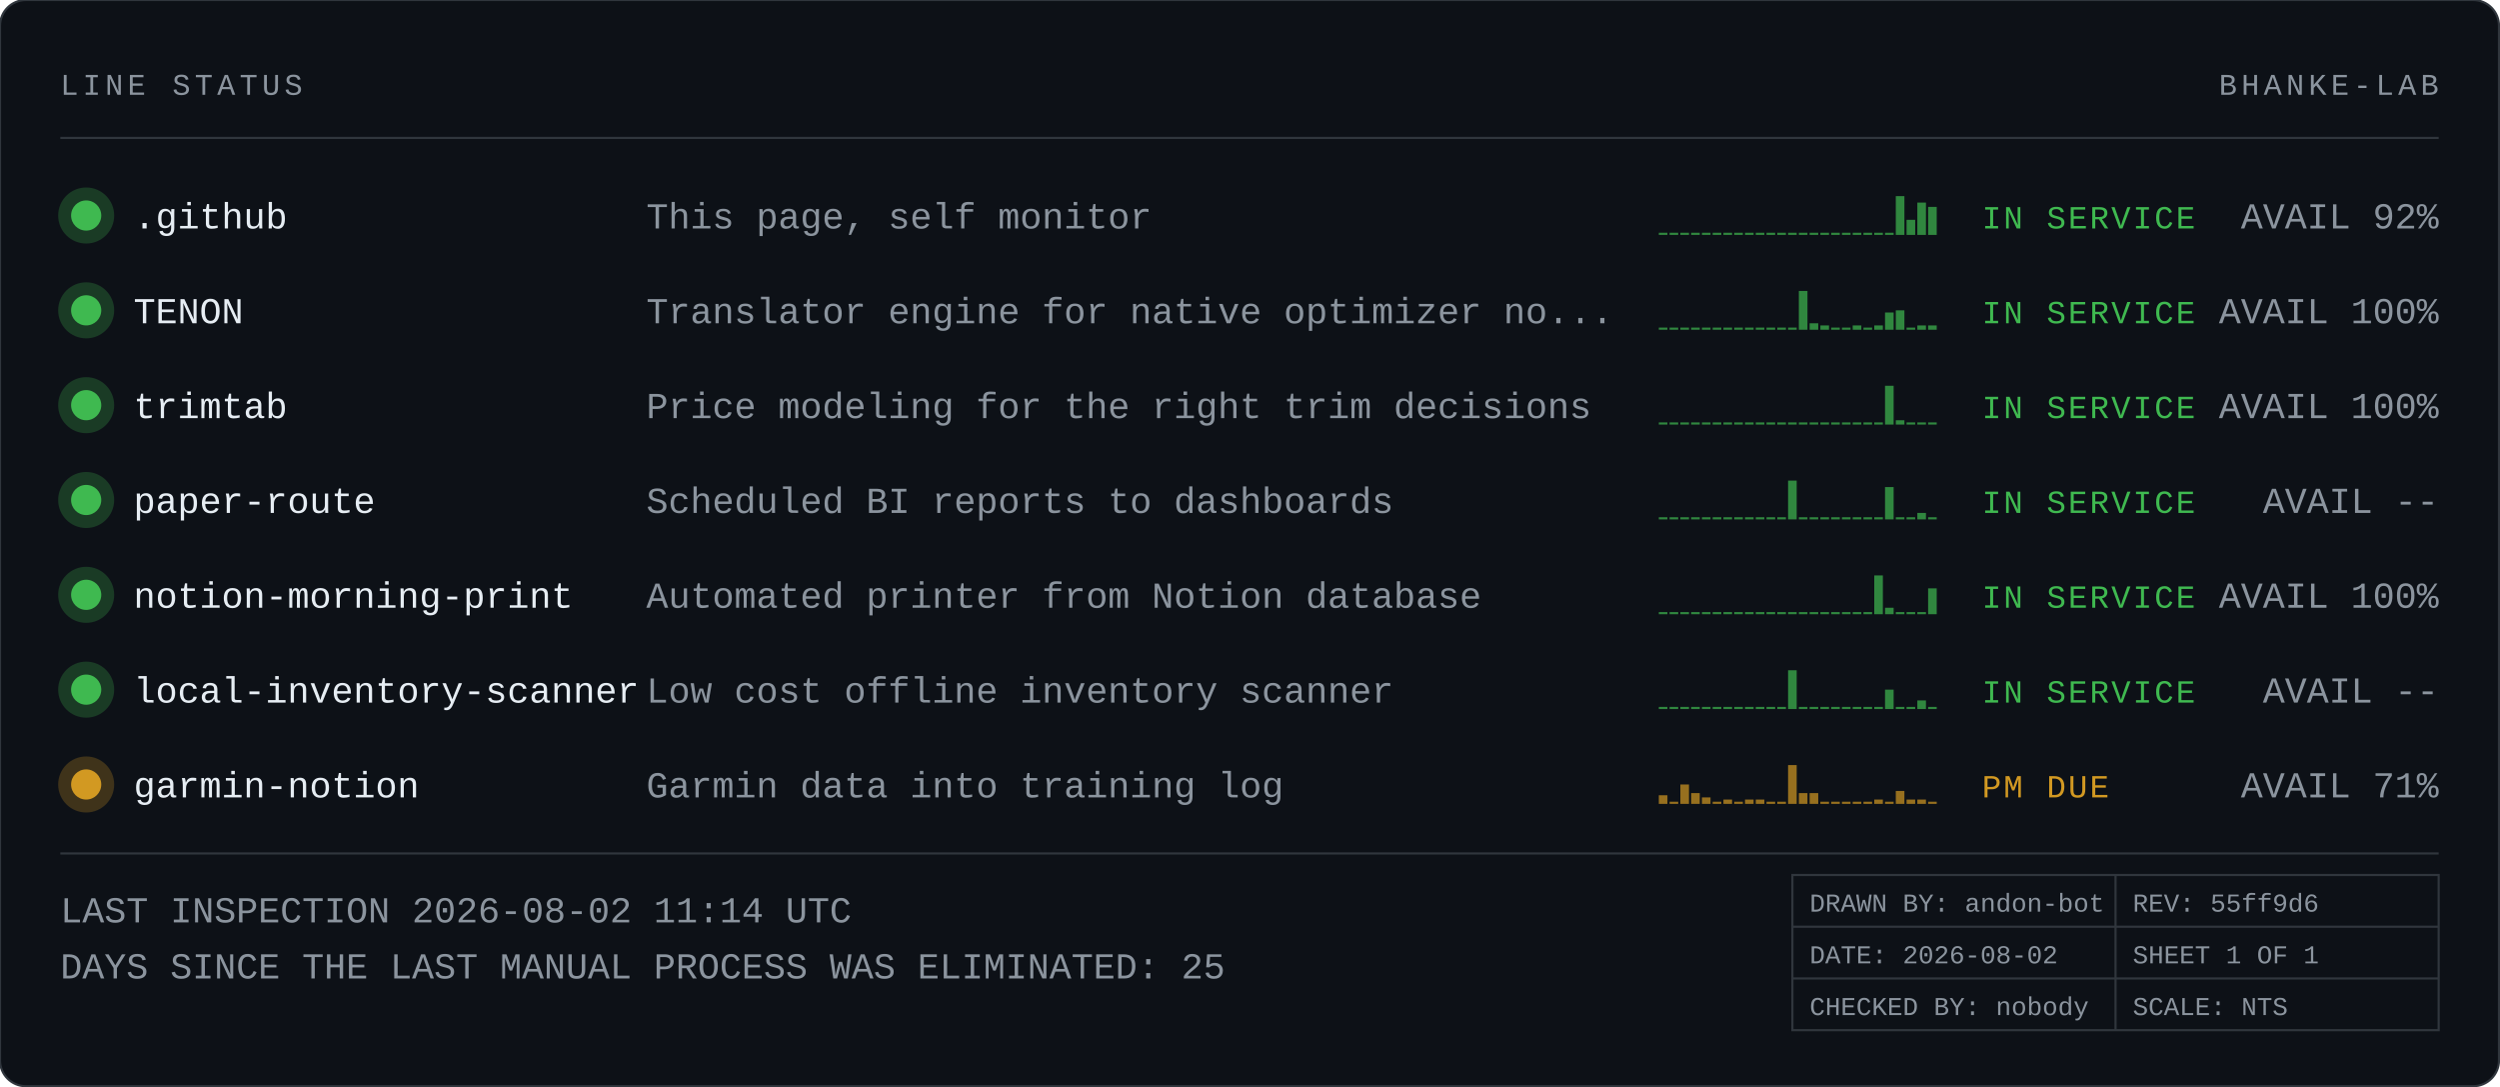
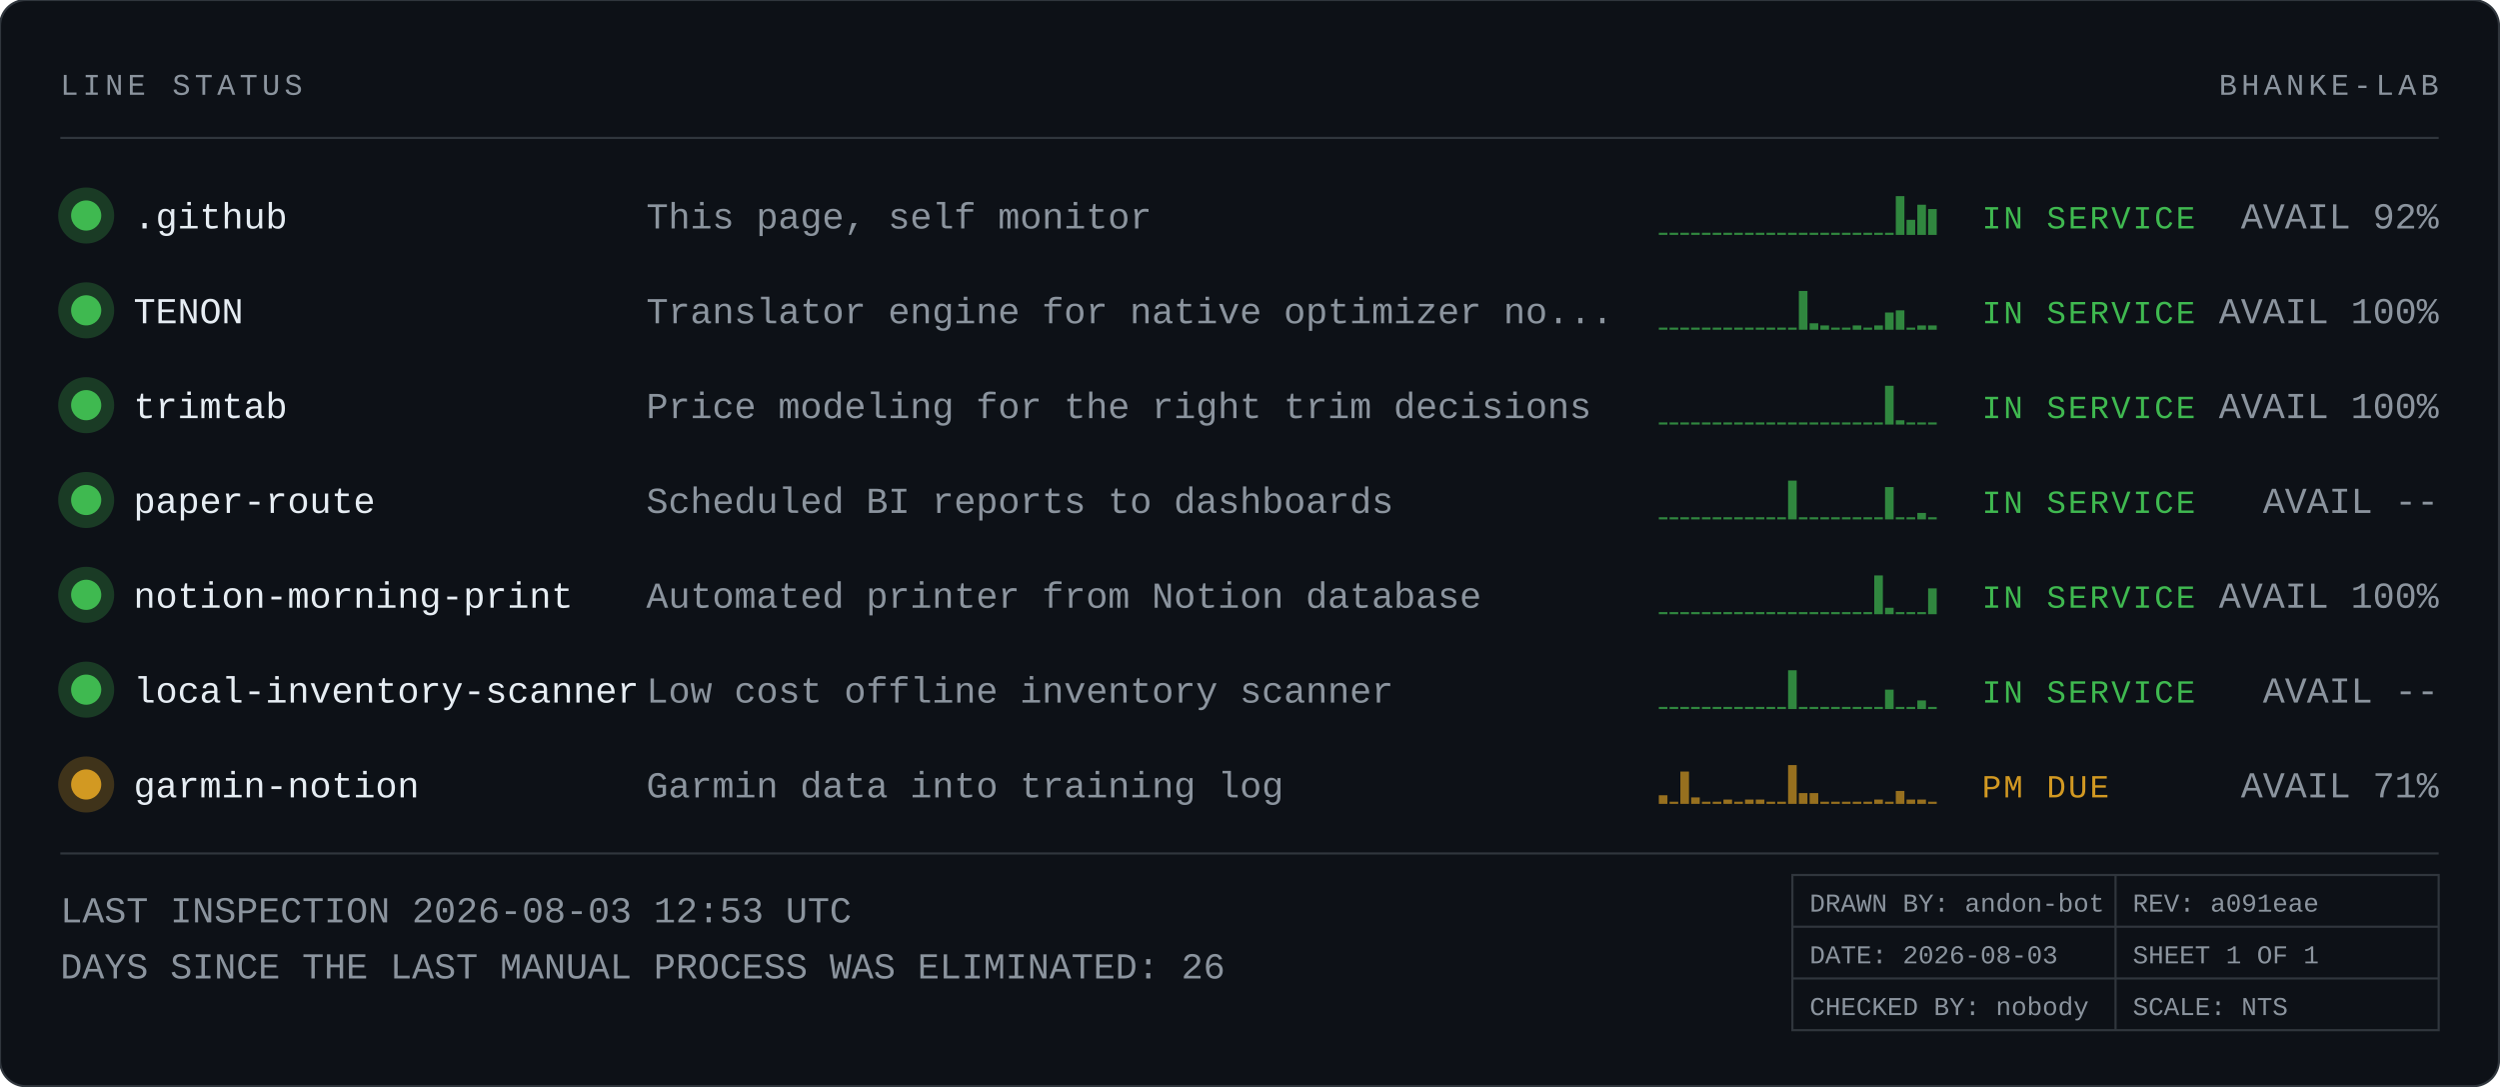
<svg xmlns="http://www.w3.org/2000/svg" width="1160" height="504" viewBox="0 0 1160 504" role="img" aria-label="Andon board">
  <style>
text { font-family: Consolas, 'Courier New', monospace; font-size: 17px; }
.hd { fill: #8b949e; font-size: 14px; letter-spacing: 2px; }
.name { fill: #e6edf3; }
.dim { fill: #8b949e; }
.st { font-size: 15px; letter-spacing: 1px; }
.tb { fill: #8b949e; font-size: 12px; }
</style>
  <rect x="0" y="0" width="1160" height="504" rx="12" fill="#0d1117" stroke="#30363d" />
  <text x="28" y="44" class="hd">LINE STATUS</text>
  <text x="1132" y="44" class="hd" text-anchor="end">BHANKE-LAB</text>
  <line x1="28" y1="64" x2="1132" y2="64" stroke="#30363d" />
  <circle cx="40" cy="100" r="13" fill="#3fb950" opacity="0.25" />
  <circle cx="40" cy="100" r="7" fill="#3fb950" />
  <text x="62" y="106" class="name">.github</text>
  <text x="300" y="106" class="dim">This page, self monitor</text>
  <rect x="770" y="108" width="4" height="1" fill="#3fb950" opacity="0.7" />
  <rect x="775" y="108" width="4" height="1" fill="#3fb950" opacity="0.7" />
  <rect x="780" y="108" width="4" height="1" fill="#3fb950" opacity="0.7" />
  <rect x="785" y="108" width="4" height="1" fill="#3fb950" opacity="0.7" />
  <rect x="790" y="108" width="4" height="1" fill="#3fb950" opacity="0.7" />
  <rect x="795" y="108" width="4" height="1" fill="#3fb950" opacity="0.7" />
  <rect x="800" y="108" width="4" height="1" fill="#3fb950" opacity="0.7" />
  <rect x="805" y="108" width="4" height="1" fill="#3fb950" opacity="0.7" />
  <rect x="810" y="108" width="4" height="1" fill="#3fb950" opacity="0.7" />
  <rect x="815" y="108" width="4" height="1" fill="#3fb950" opacity="0.7" />
  <rect x="820" y="108" width="4" height="1" fill="#3fb950" opacity="0.7" />
  <rect x="825" y="108" width="4" height="1" fill="#3fb950" opacity="0.7" />
  <rect x="830" y="108" width="4" height="1" fill="#3fb950" opacity="0.7" />
  <rect x="835" y="108" width="4" height="1" fill="#3fb950" opacity="0.7" />
  <rect x="840" y="108" width="4" height="1" fill="#3fb950" opacity="0.7" />
  <rect x="845" y="108" width="4" height="1" fill="#3fb950" opacity="0.7" />
  <rect x="850" y="108" width="4" height="1" fill="#3fb950" opacity="0.7" />
  <rect x="855" y="108" width="4" height="1" fill="#3fb950" opacity="0.7" />
  <rect x="860" y="108" width="4" height="1" fill="#3fb950" opacity="0.7" />
  <rect x="865" y="108" width="4" height="1" fill="#3fb950" opacity="0.7" />
  <rect x="870" y="108" width="4" height="1" fill="#3fb950" opacity="0.7" />
  <rect x="875" y="108" width="4" height="1" fill="#3fb950" opacity="0.7" />
  <rect x="880" y="91" width="4" height="18" fill="#3fb950" opacity="0.7" />
  <rect x="885" y="102" width="4" height="7" fill="#3fb950" opacity="0.7" />
-   <rect x="890" y="94" width="4" height="15" fill="#3fb950" opacity="0.7" />
-   <rect x="895" y="96" width="4" height="13" fill="#3fb950" opacity="0.7" />
+   <rect x="890" y="95" width="4" height="14" fill="#3fb950" opacity="0.7" />
+   <rect x="895" y="97" width="4" height="12" fill="#3fb950" opacity="0.7" />
  <text x="920" y="106" class="st" fill="#3fb950">IN SERVICE</text>
  <text x="1132" y="106" class="dim" text-anchor="end">AVAIL 92%</text>
  <circle cx="40" cy="144" r="13" fill="#3fb950" opacity="0.25" />
  <circle cx="40" cy="144" r="7" fill="#3fb950" />
  <text x="62" y="150" class="name">TENON</text>
  <text x="300" y="150" class="dim">Translator engine for native optimizer no...</text>
  <rect x="770" y="152" width="4" height="1" fill="#3fb950" opacity="0.7" />
  <rect x="775" y="152" width="4" height="1" fill="#3fb950" opacity="0.7" />
  <rect x="780" y="152" width="4" height="1" fill="#3fb950" opacity="0.7" />
  <rect x="785" y="152" width="4" height="1" fill="#3fb950" opacity="0.7" />
  <rect x="790" y="152" width="4" height="1" fill="#3fb950" opacity="0.7" />
  <rect x="795" y="152" width="4" height="1" fill="#3fb950" opacity="0.7" />
  <rect x="800" y="152" width="4" height="1" fill="#3fb950" opacity="0.7" />
  <rect x="805" y="152" width="4" height="1" fill="#3fb950" opacity="0.7" />
  <rect x="810" y="152" width="4" height="1" fill="#3fb950" opacity="0.7" />
  <rect x="815" y="152" width="4" height="1" fill="#3fb950" opacity="0.7" />
  <rect x="820" y="152" width="4" height="1" fill="#3fb950" opacity="0.7" />
  <rect x="825" y="152" width="4" height="1" fill="#3fb950" opacity="0.7" />
  <rect x="830" y="152" width="4" height="1" fill="#3fb950" opacity="0.7" />
  <rect x="835" y="135" width="4" height="18" fill="#3fb950" opacity="0.7" />
  <rect x="840" y="150" width="4" height="3" fill="#3fb950" opacity="0.7" />
  <rect x="845" y="151" width="4" height="2" fill="#3fb950" opacity="0.7" />
  <rect x="850" y="152" width="4" height="1" fill="#3fb950" opacity="0.7" />
  <rect x="855" y="152" width="4" height="1" fill="#3fb950" opacity="0.7" />
  <rect x="860" y="151" width="4" height="2" fill="#3fb950" opacity="0.7" />
  <rect x="865" y="152" width="4" height="1" fill="#3fb950" opacity="0.7" />
  <rect x="870" y="151" width="4" height="2" fill="#3fb950" opacity="0.7" />
  <rect x="875" y="145" width="4" height="8" fill="#3fb950" opacity="0.7" />
  <rect x="880" y="144" width="4" height="9" fill="#3fb950" opacity="0.7" />
  <rect x="885" y="152" width="4" height="1" fill="#3fb950" opacity="0.7" />
  <rect x="890" y="151" width="4" height="2" fill="#3fb950" opacity="0.7" />
  <rect x="895" y="151" width="4" height="2" fill="#3fb950" opacity="0.7" />
  <text x="920" y="150" class="st" fill="#3fb950">IN SERVICE</text>
  <text x="1132" y="150" class="dim" text-anchor="end">AVAIL 100%</text>
  <circle cx="40" cy="188" r="13" fill="#3fb950" opacity="0.25" />
  <circle cx="40" cy="188" r="7" fill="#3fb950" />
  <text x="62" y="194" class="name">trimtab</text>
  <text x="300" y="194" class="dim">Price modeling for the right trim decisions</text>
  <rect x="770" y="196" width="4" height="1" fill="#3fb950" opacity="0.7" />
  <rect x="775" y="196" width="4" height="1" fill="#3fb950" opacity="0.7" />
  <rect x="780" y="196" width="4" height="1" fill="#3fb950" opacity="0.7" />
  <rect x="785" y="196" width="4" height="1" fill="#3fb950" opacity="0.7" />
  <rect x="790" y="196" width="4" height="1" fill="#3fb950" opacity="0.7" />
  <rect x="795" y="196" width="4" height="1" fill="#3fb950" opacity="0.7" />
  <rect x="800" y="196" width="4" height="1" fill="#3fb950" opacity="0.7" />
  <rect x="805" y="196" width="4" height="1" fill="#3fb950" opacity="0.7" />
  <rect x="810" y="196" width="4" height="1" fill="#3fb950" opacity="0.7" />
  <rect x="815" y="196" width="4" height="1" fill="#3fb950" opacity="0.7" />
  <rect x="820" y="196" width="4" height="1" fill="#3fb950" opacity="0.7" />
  <rect x="825" y="196" width="4" height="1" fill="#3fb950" opacity="0.7" />
  <rect x="830" y="196" width="4" height="1" fill="#3fb950" opacity="0.7" />
  <rect x="835" y="196" width="4" height="1" fill="#3fb950" opacity="0.7" />
  <rect x="840" y="196" width="4" height="1" fill="#3fb950" opacity="0.7" />
  <rect x="845" y="196" width="4" height="1" fill="#3fb950" opacity="0.7" />
  <rect x="850" y="196" width="4" height="1" fill="#3fb950" opacity="0.7" />
  <rect x="855" y="196" width="4" height="1" fill="#3fb950" opacity="0.7" />
  <rect x="860" y="196" width="4" height="1" fill="#3fb950" opacity="0.7" />
  <rect x="865" y="196" width="4" height="1" fill="#3fb950" opacity="0.7" />
  <rect x="870" y="196" width="4" height="1" fill="#3fb950" opacity="0.7" />
  <rect x="875" y="179" width="4" height="18" fill="#3fb950" opacity="0.7" />
  <rect x="880" y="195" width="4" height="2" fill="#3fb950" opacity="0.7" />
  <rect x="885" y="196" width="4" height="1" fill="#3fb950" opacity="0.7" />
  <rect x="890" y="196" width="4" height="1" fill="#3fb950" opacity="0.7" />
  <rect x="895" y="196" width="4" height="1" fill="#3fb950" opacity="0.7" />
  <text x="920" y="194" class="st" fill="#3fb950">IN SERVICE</text>
  <text x="1132" y="194" class="dim" text-anchor="end">AVAIL 100%</text>
  <circle cx="40" cy="232" r="13" fill="#3fb950" opacity="0.25" />
  <circle cx="40" cy="232" r="7" fill="#3fb950" />
  <text x="62" y="238" class="name">paper-route</text>
  <text x="300" y="238" class="dim">Scheduled BI reports to dashboards</text>
  <rect x="770" y="240" width="4" height="1" fill="#3fb950" opacity="0.7" />
  <rect x="775" y="240" width="4" height="1" fill="#3fb950" opacity="0.7" />
  <rect x="780" y="240" width="4" height="1" fill="#3fb950" opacity="0.7" />
  <rect x="785" y="240" width="4" height="1" fill="#3fb950" opacity="0.7" />
  <rect x="790" y="240" width="4" height="1" fill="#3fb950" opacity="0.7" />
  <rect x="795" y="240" width="4" height="1" fill="#3fb950" opacity="0.7" />
  <rect x="800" y="240" width="4" height="1" fill="#3fb950" opacity="0.7" />
  <rect x="805" y="240" width="4" height="1" fill="#3fb950" opacity="0.7" />
  <rect x="810" y="240" width="4" height="1" fill="#3fb950" opacity="0.7" />
  <rect x="815" y="240" width="4" height="1" fill="#3fb950" opacity="0.7" />
  <rect x="820" y="240" width="4" height="1" fill="#3fb950" opacity="0.7" />
  <rect x="825" y="240" width="4" height="1" fill="#3fb950" opacity="0.7" />
  <rect x="830" y="223" width="4" height="18" fill="#3fb950" opacity="0.7" />
  <rect x="835" y="240" width="4" height="1" fill="#3fb950" opacity="0.7" />
  <rect x="840" y="240" width="4" height="1" fill="#3fb950" opacity="0.7" />
  <rect x="845" y="240" width="4" height="1" fill="#3fb950" opacity="0.7" />
  <rect x="850" y="240" width="4" height="1" fill="#3fb950" opacity="0.7" />
  <rect x="855" y="240" width="4" height="1" fill="#3fb950" opacity="0.7" />
  <rect x="860" y="240" width="4" height="1" fill="#3fb950" opacity="0.7" />
  <rect x="865" y="240" width="4" height="1" fill="#3fb950" opacity="0.7" />
  <rect x="870" y="240" width="4" height="1" fill="#3fb950" opacity="0.7" />
  <rect x="875" y="226" width="4" height="15" fill="#3fb950" opacity="0.7" />
  <rect x="880" y="240" width="4" height="1" fill="#3fb950" opacity="0.7" />
  <rect x="885" y="240" width="4" height="1" fill="#3fb950" opacity="0.7" />
  <rect x="890" y="238" width="4" height="3" fill="#3fb950" opacity="0.7" />
  <rect x="895" y="240" width="4" height="1" fill="#3fb950" opacity="0.7" />
  <text x="920" y="238" class="st" fill="#3fb950">IN SERVICE</text>
  <text x="1132" y="238" class="dim" text-anchor="end">AVAIL --</text>
  <circle cx="40" cy="276" r="13" fill="#3fb950" opacity="0.25" />
  <circle cx="40" cy="276" r="7" fill="#3fb950" />
  <text x="62" y="282" class="name">notion-morning-print</text>
  <text x="300" y="282" class="dim">Automated printer from Notion database</text>
  <rect x="770" y="284" width="4" height="1" fill="#3fb950" opacity="0.7" />
  <rect x="775" y="284" width="4" height="1" fill="#3fb950" opacity="0.7" />
  <rect x="780" y="284" width="4" height="1" fill="#3fb950" opacity="0.7" />
  <rect x="785" y="284" width="4" height="1" fill="#3fb950" opacity="0.7" />
  <rect x="790" y="284" width="4" height="1" fill="#3fb950" opacity="0.7" />
  <rect x="795" y="284" width="4" height="1" fill="#3fb950" opacity="0.7" />
  <rect x="800" y="284" width="4" height="1" fill="#3fb950" opacity="0.7" />
  <rect x="805" y="284" width="4" height="1" fill="#3fb950" opacity="0.7" />
  <rect x="810" y="284" width="4" height="1" fill="#3fb950" opacity="0.7" />
  <rect x="815" y="284" width="4" height="1" fill="#3fb950" opacity="0.7" />
  <rect x="820" y="284" width="4" height="1" fill="#3fb950" opacity="0.7" />
  <rect x="825" y="284" width="4" height="1" fill="#3fb950" opacity="0.7" />
  <rect x="830" y="284" width="4" height="1" fill="#3fb950" opacity="0.7" />
  <rect x="835" y="284" width="4" height="1" fill="#3fb950" opacity="0.7" />
  <rect x="840" y="284" width="4" height="1" fill="#3fb950" opacity="0.7" />
  <rect x="845" y="284" width="4" height="1" fill="#3fb950" opacity="0.7" />
  <rect x="850" y="284" width="4" height="1" fill="#3fb950" opacity="0.7" />
  <rect x="855" y="284" width="4" height="1" fill="#3fb950" opacity="0.7" />
  <rect x="860" y="284" width="4" height="1" fill="#3fb950" opacity="0.7" />
  <rect x="865" y="284" width="4" height="1" fill="#3fb950" opacity="0.7" />
  <rect x="870" y="267" width="4" height="18" fill="#3fb950" opacity="0.7" />
  <rect x="875" y="282" width="4" height="3" fill="#3fb950" opacity="0.7" />
  <rect x="880" y="284" width="4" height="1" fill="#3fb950" opacity="0.7" />
  <rect x="885" y="284" width="4" height="1" fill="#3fb950" opacity="0.7" />
  <rect x="890" y="284" width="4" height="1" fill="#3fb950" opacity="0.7" />
  <rect x="895" y="273" width="4" height="12" fill="#3fb950" opacity="0.7" />
  <text x="920" y="282" class="st" fill="#3fb950">IN SERVICE</text>
  <text x="1132" y="282" class="dim" text-anchor="end">AVAIL 100%</text>
  <circle cx="40" cy="320" r="13" fill="#3fb950" opacity="0.25" />
  <circle cx="40" cy="320" r="7" fill="#3fb950" />
  <text x="62" y="326" class="name">local-inventory-scanner</text>
  <text x="300" y="326" class="dim">Low cost offline inventory scanner</text>
  <rect x="770" y="328" width="4" height="1" fill="#3fb950" opacity="0.7" />
  <rect x="775" y="328" width="4" height="1" fill="#3fb950" opacity="0.7" />
  <rect x="780" y="328" width="4" height="1" fill="#3fb950" opacity="0.7" />
  <rect x="785" y="328" width="4" height="1" fill="#3fb950" opacity="0.7" />
  <rect x="790" y="328" width="4" height="1" fill="#3fb950" opacity="0.7" />
  <rect x="795" y="328" width="4" height="1" fill="#3fb950" opacity="0.7" />
  <rect x="800" y="328" width="4" height="1" fill="#3fb950" opacity="0.7" />
  <rect x="805" y="328" width="4" height="1" fill="#3fb950" opacity="0.7" />
  <rect x="810" y="328" width="4" height="1" fill="#3fb950" opacity="0.7" />
  <rect x="815" y="328" width="4" height="1" fill="#3fb950" opacity="0.7" />
  <rect x="820" y="328" width="4" height="1" fill="#3fb950" opacity="0.7" />
  <rect x="825" y="328" width="4" height="1" fill="#3fb950" opacity="0.7" />
  <rect x="830" y="311" width="4" height="18" fill="#3fb950" opacity="0.7" />
  <rect x="835" y="328" width="4" height="1" fill="#3fb950" opacity="0.7" />
  <rect x="840" y="328" width="4" height="1" fill="#3fb950" opacity="0.7" />
  <rect x="845" y="328" width="4" height="1" fill="#3fb950" opacity="0.7" />
  <rect x="850" y="328" width="4" height="1" fill="#3fb950" opacity="0.7" />
  <rect x="855" y="328" width="4" height="1" fill="#3fb950" opacity="0.7" />
  <rect x="860" y="328" width="4" height="1" fill="#3fb950" opacity="0.7" />
  <rect x="865" y="328" width="4" height="1" fill="#3fb950" opacity="0.7" />
  <rect x="870" y="328" width="4" height="1" fill="#3fb950" opacity="0.7" />
  <rect x="875" y="320" width="4" height="9" fill="#3fb950" opacity="0.7" />
  <rect x="880" y="328" width="4" height="1" fill="#3fb950" opacity="0.7" />
  <rect x="885" y="328" width="4" height="1" fill="#3fb950" opacity="0.7" />
  <rect x="890" y="325" width="4" height="4" fill="#3fb950" opacity="0.7" />
  <rect x="895" y="328" width="4" height="1" fill="#3fb950" opacity="0.7" />
  <text x="920" y="326" class="st" fill="#3fb950">IN SERVICE</text>
  <text x="1132" y="326" class="dim" text-anchor="end">AVAIL --</text>
  <circle cx="40" cy="364" r="13" fill="#d29922" opacity="0.25">
    <animate attributeName="opacity" values="0.25;0.8;0.25" dur="2s" repeatCount="indefinite" />
  </circle>
  <circle cx="40" cy="364" r="7" fill="#d29922" />
  <text x="62" y="370" class="name">garmin-notion</text>
  <text x="300" y="370" class="dim">Garmin data into training log</text>
  <rect x="770" y="369" width="4" height="4" fill="#d29922" opacity="0.7" />
  <rect x="775" y="372" width="4" height="1" fill="#d29922" opacity="0.7" />
-   <rect x="780" y="364" width="4" height="9" fill="#d29922" opacity="0.7" />
-   <rect x="785" y="368" width="4" height="5" fill="#d29922" opacity="0.7" />
-   <rect x="790" y="370" width="4" height="3" fill="#d29922" opacity="0.7" />
+   <rect x="780" y="358" width="4" height="15" fill="#d29922" opacity="0.7" />
+   <rect x="785" y="370" width="4" height="3" fill="#d29922" opacity="0.7" />
+   <rect x="790" y="372" width="4" height="1" fill="#d29922" opacity="0.7" />
  <rect x="795" y="372" width="4" height="1" fill="#d29922" opacity="0.7" />
  <rect x="800" y="371" width="4" height="2" fill="#d29922" opacity="0.7" />
  <rect x="805" y="372" width="4" height="1" fill="#d29922" opacity="0.7" />
  <rect x="810" y="371" width="4" height="2" fill="#d29922" opacity="0.7" />
  <rect x="815" y="371" width="4" height="2" fill="#d29922" opacity="0.7" />
  <rect x="820" y="372" width="4" height="1" fill="#d29922" opacity="0.7" />
  <rect x="825" y="372" width="4" height="1" fill="#d29922" opacity="0.7" />
  <rect x="830" y="355" width="4" height="18" fill="#d29922" opacity="0.7" />
  <rect x="835" y="368" width="4" height="5" fill="#d29922" opacity="0.7" />
  <rect x="840" y="368" width="4" height="5" fill="#d29922" opacity="0.7" />
  <rect x="845" y="372" width="4" height="1" fill="#d29922" opacity="0.7" />
  <rect x="850" y="372" width="4" height="1" fill="#d29922" opacity="0.7" />
  <rect x="855" y="372" width="4" height="1" fill="#d29922" opacity="0.7" />
  <rect x="860" y="372" width="4" height="1" fill="#d29922" opacity="0.7" />
  <rect x="865" y="372" width="4" height="1" fill="#d29922" opacity="0.7" />
  <rect x="870" y="371" width="4" height="2" fill="#d29922" opacity="0.7" />
  <rect x="875" y="372" width="4" height="1" fill="#d29922" opacity="0.7" />
  <rect x="880" y="367" width="4" height="6" fill="#d29922" opacity="0.7" />
  <rect x="885" y="371" width="4" height="2" fill="#d29922" opacity="0.7" />
  <rect x="890" y="371" width="4" height="2" fill="#d29922" opacity="0.7" />
  <rect x="895" y="372" width="4" height="1" fill="#d29922" opacity="0.7" />
  <text x="920" y="370" class="st" fill="#d29922">PM DUE</text>
  <text x="1132" y="370" class="dim" text-anchor="end">AVAIL 71%</text>
  <line x1="28" y1="396" x2="1132" y2="396" stroke="#30363d" />
-   <text x="28" y="428" class="dim">LAST INSPECTION 2026-08-02 11:14 UTC</text>
-   <text x="28" y="454" class="dim">DAYS SINCE THE LAST MANUAL PROCESS WAS ELIMINATED: 25</text>
+   <text x="28" y="428" class="dim">LAST INSPECTION 2026-08-03 12:53 UTC</text>
+   <text x="28" y="454" class="dim">DAYS SINCE THE LAST MANUAL PROCESS WAS ELIMINATED: 26</text>
  <rect x="832" y="406" width="300" height="72" fill="none" stroke="#30363d" />
  <line x1="832" y1="430" x2="1132" y2="430" stroke="#30363d" />
  <line x1="832" y1="454" x2="1132" y2="454" stroke="#30363d" />
  <line x1="982" y1="406" x2="982" y2="478" stroke="#30363d" />
  <text x="840" y="423" class="tb">DRAWN BY: andon-bot</text>
-   <text x="990" y="423" class="tb">REV: 55ff9d6</text>
-   <text x="840" y="447" class="tb">DATE: 2026-08-02</text>
+   <text x="990" y="423" class="tb">REV: a091eae</text>
+   <text x="840" y="447" class="tb">DATE: 2026-08-03</text>
  <text x="990" y="447" class="tb">SHEET 1 OF 1</text>
  <text x="840" y="471" class="tb">CHECKED BY: nobody</text>
  <text x="990" y="471" class="tb">SCALE: NTS</text>
</svg>
